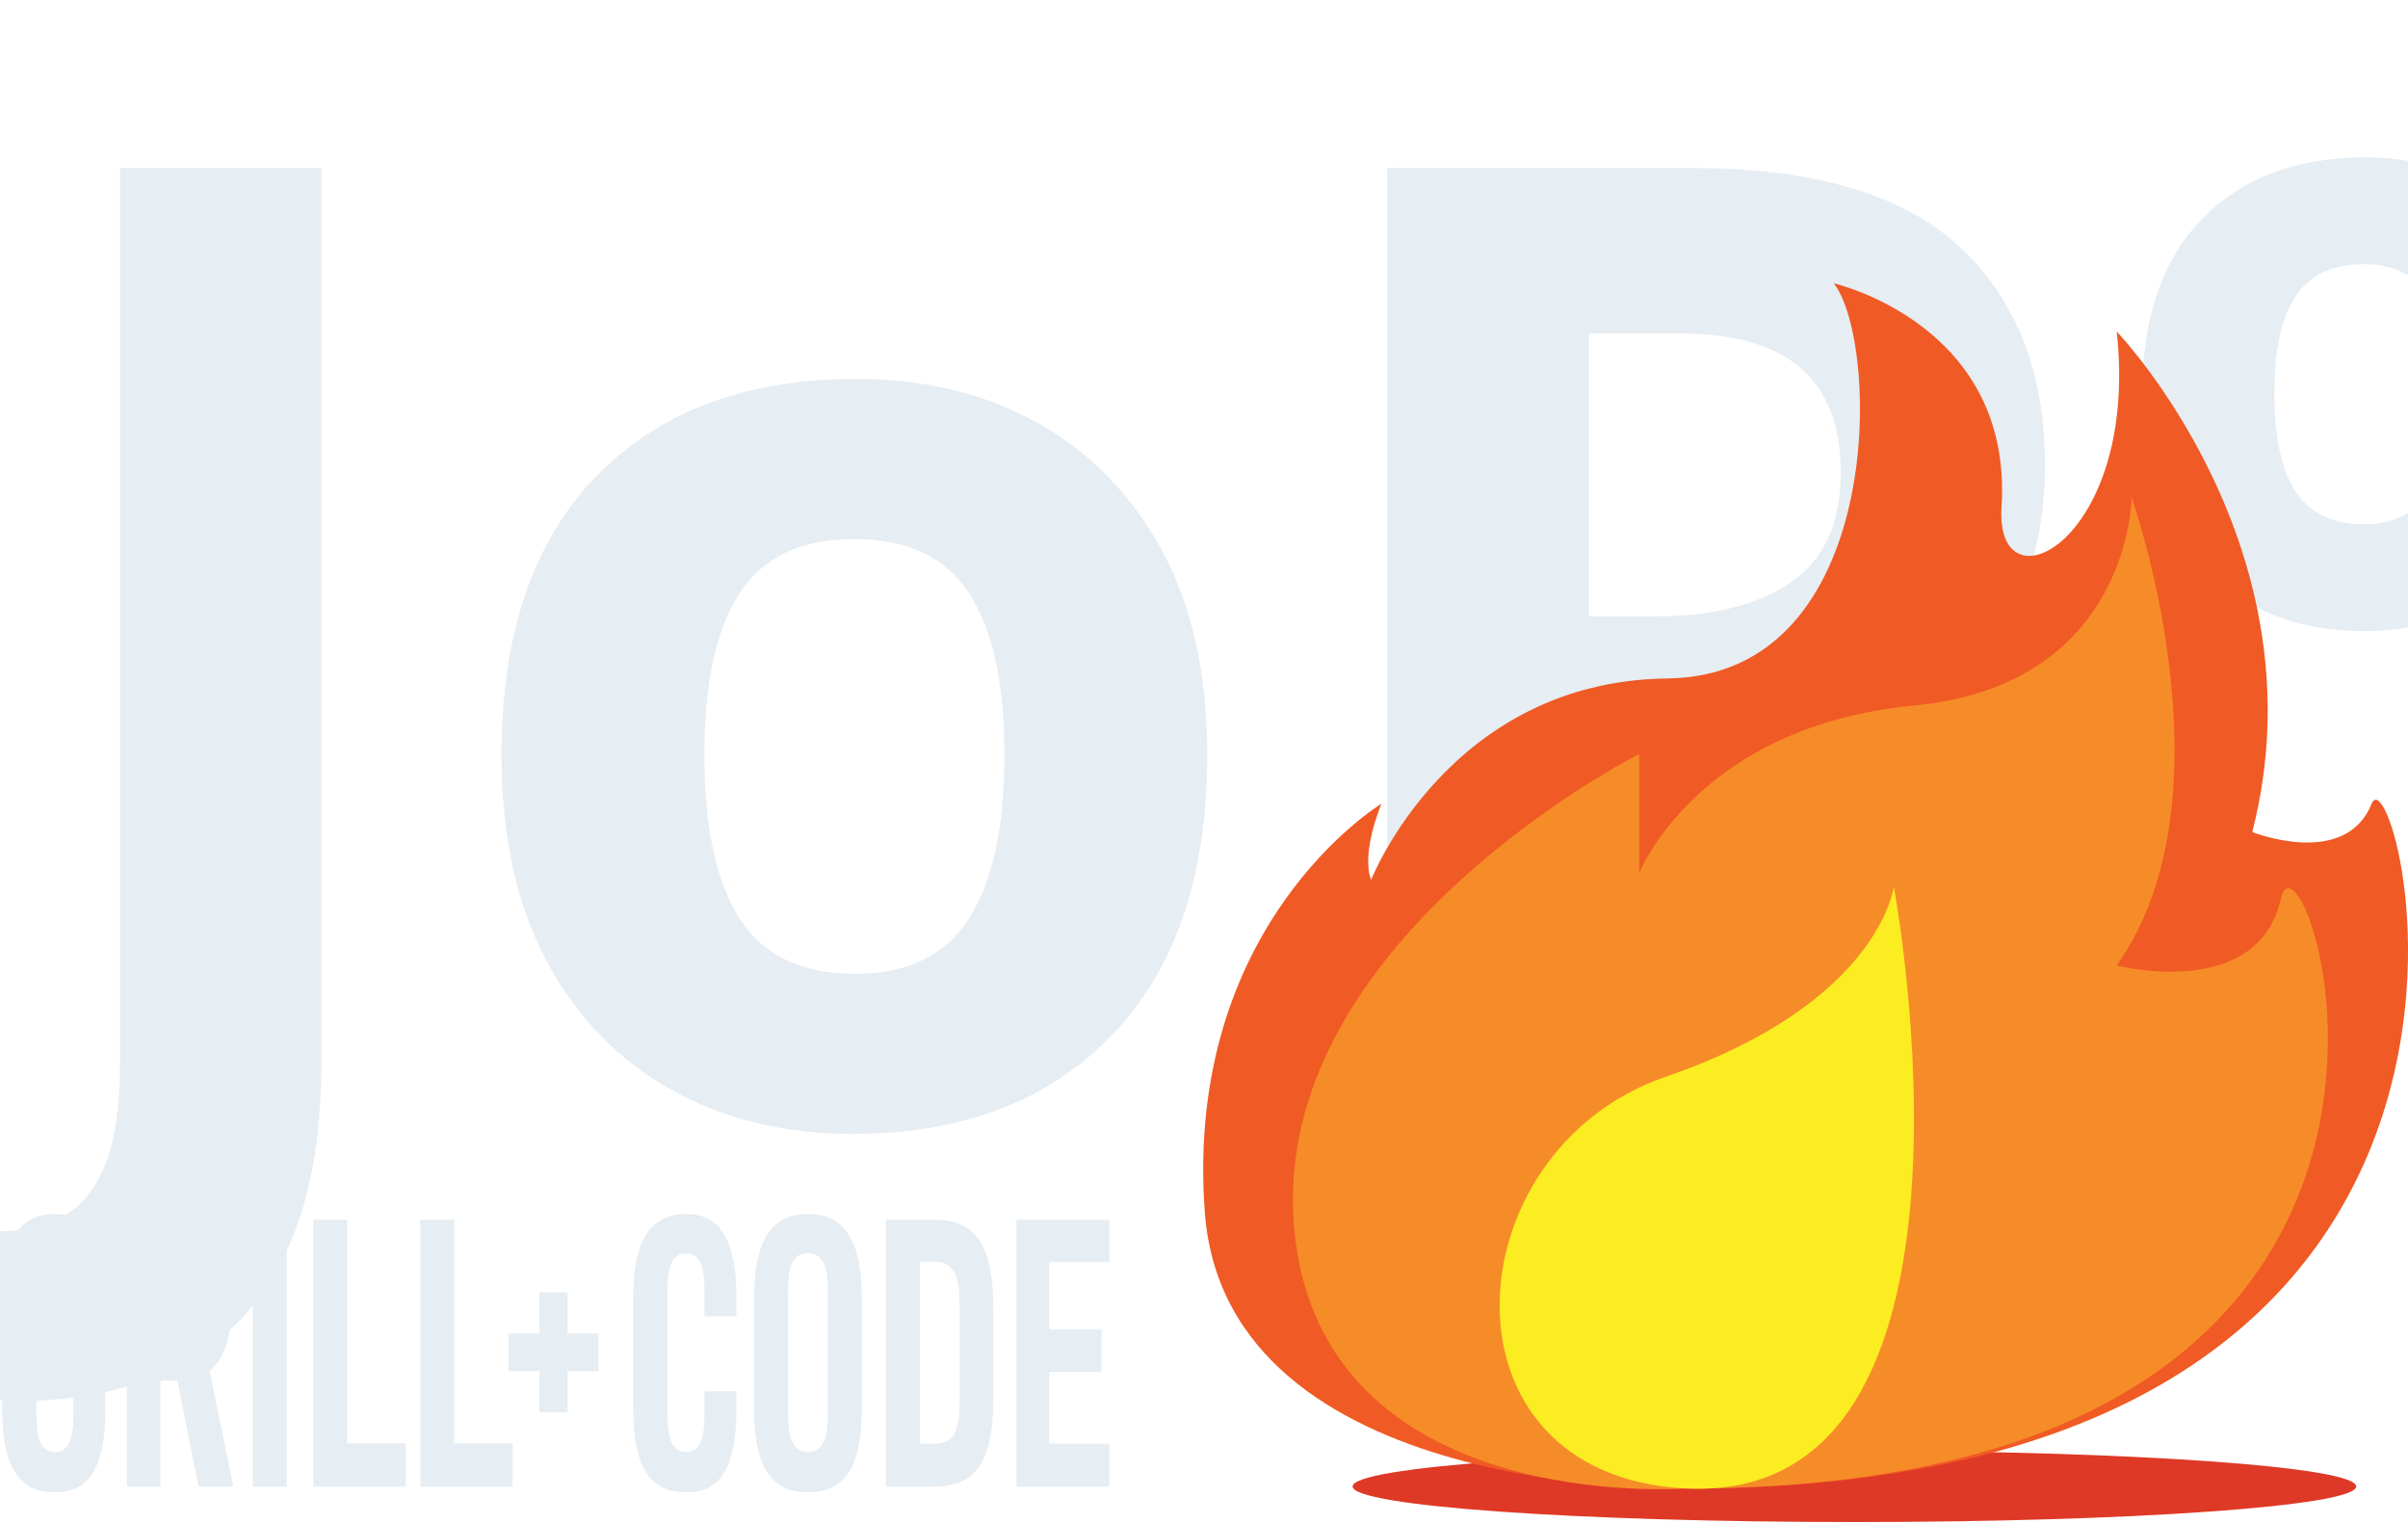
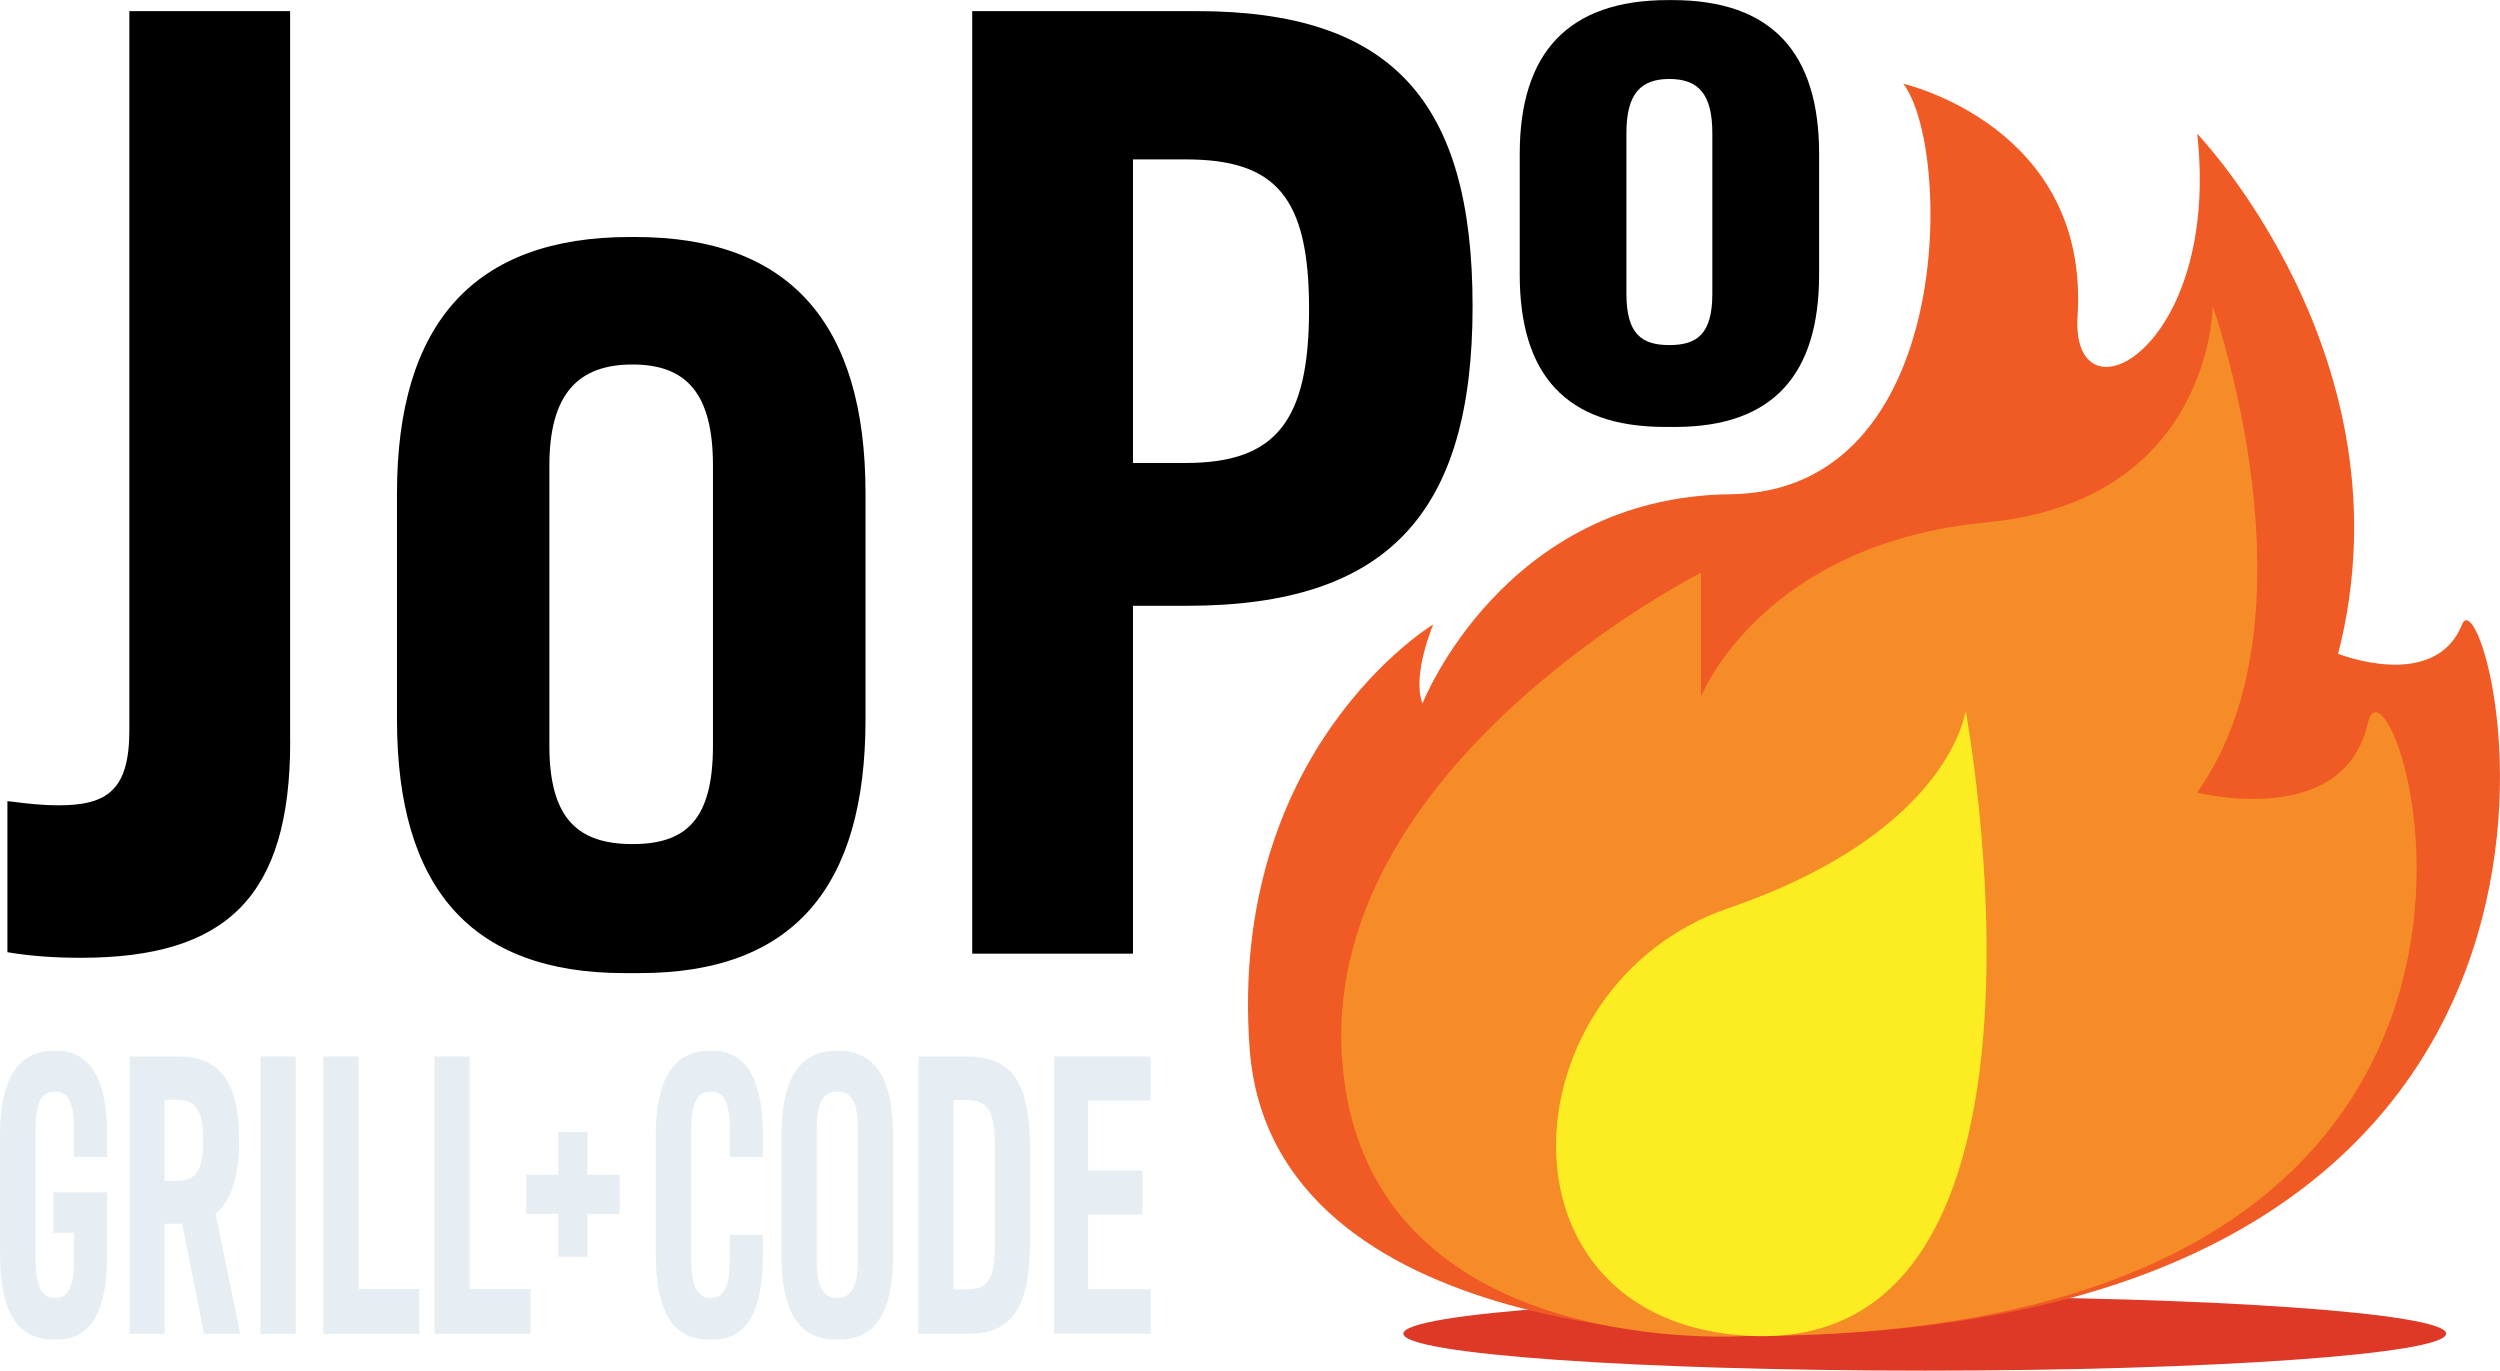
- <svg xmlns="http://www.w3.org/2000/svg" id="Layer_1" viewBox="0 0 310.49 196.23">
+ <svg xmlns="http://www.w3.org/2000/svg" id="Layer_1" viewBox="0 0 310.22 170.08">
  <defs>
-     <style>.cls-1{fill:#e6edf3;}.cls-2{fill:#de3926;}.cls-3{fill:#f05a24;}.cls-4{fill:#f68c28;}.cls-5{fill:#fbed21;}.cls-6{fill:#e6edf3;font-family:AntarcticanHeadline-Semibold, 'Antarctican Headline';font-size:172px;font-weight:600;}</style>
+     <style>.cls-1{fill:#e6edf3;}.cls-2{fill:#de3926;}.cls-3{fill:#f05a24;}.cls-4{fill:#f68c28;}.cls-5{fill:#fbed21;}</style>
  </defs>
-   <text class="cls-6" transform="translate(0 144.48)">
-     <tspan x="0" y="0">JoPº</tspan>
-   </text>
-   <ellipse class="cls-2" cx="239.11" cy="191.64" rx="64.7" ry="4.59" />
-   <path class="cls-3" d="M217.32,191.9s-59.3,1.5-61.98-35.71c-2.68-37.2,22.79-52.57,22.79-52.57,0,0-2.68,6.27-1.34,9.82,0,0,10.05-25.65,38.21-25.97s27.48-43.25,21.45-50.94c0,0,23.14,5.25,21.63,28.84-.88,13.8,17.81,4.34,14.85-22.63,0,0,26.87,27.99,17.48,64.53,0,0,12,4.78,15.38-3.64,3.39-8.42,29.14,88.28-88.47,88.28Z" />
-   <path class="cls-4" d="M217.32,191.9s-47.06,3.62-50.44-33.47,44.48-61.22,44.48-61.22v15.36s7.46-18.93,35.43-21.61,28.06-26.84,28.06-26.84c0,0,13.66,38.46-1.93,60.36,0,0,18.19,4.68,21.18-8.61,3-13.29,33.33,76.04-76.79,76.04Z" />
-   <path class="cls-5" d="M244.19,114.32s14.96,79.74-26.87,77.58c-32.8-1.69-30.22-43.55-2.58-53.06,27.65-9.51,29.45-24.52,29.45-24.52Z" />
-   <path class="cls-1" d="M.28,181.79v-14.67c0-7.13,2.26-10.58,6.67-10.58h.3c4.22,0,6.33,3.44,6.33,10.58v2.58h-4.11v-3.29c0-3.49-.72-4.81-2.37-4.81s-2.41,1.32-2.41,4.81v15.89c0,3.44.72,4.91,2.41,4.91s2.37-1.47,2.37-4.91v-3.19h-2.56v-5.01h6.67v7.69c0,6.98-1.92,10.58-6.25,10.58h-.45c-4.56,0-6.59-3.59-6.59-10.58Z" />
-   <path class="cls-1" d="M25.59,191.65l-2.71-13.66h-2.19v13.66h-4.33v-34.41h6.07c5.27,0,7.5,3.39,7.5,10.22.04,4.91-1.05,7.69-2.9,9.31l3.05,14.88h-4.48ZM22.24,172.68c2.41,0,3.24-1.32,3.24-5.01s-.83-5.06-3.24-5.06h-1.54v10.07h1.54Z" />
-   <path class="cls-1" d="M36.97,191.65h-4.37v-34.41h4.37v34.41Z" />
-   <path class="cls-1" d="M44.77,186.09h7.54v5.57h-11.91v-34.41h4.37v28.84Z" />
-   <path class="cls-1" d="M58.56,186.09h7.54v5.57h-11.91v-34.41h4.37v28.84Z" />
-   <path class="cls-1" d="M69.56,176.78h-3.99v-4.86h3.99v-5.31h3.62v5.31h3.99v4.86h-3.99v5.31h-3.62v-5.31Z" />
-   <path class="cls-1" d="M81.65,181.79v-14.67c0-7.13,2.26-10.58,6.67-10.58h.3c4.22,0,6.33,3.44,6.33,10.58v2.58h-4.11v-3.29c0-3.49-.72-4.81-2.37-4.81s-2.41,1.32-2.41,4.81v15.89c0,3.44.72,4.91,2.41,4.91s2.37-1.47,2.37-4.91v-2.93h4.11v2.43c0,6.98-1.92,10.58-6.25,10.58h-.45c-4.56,0-6.59-3.59-6.59-10.58Z" />
-   <path class="cls-1" d="M97.25,181.79v-14.67c0-7.13,2.26-10.58,6.78-10.58h.3c4.52,0,6.78,3.44,6.78,10.58v14.67c0,6.98-2.03,10.58-6.71,10.58h-.45c-4.63,0-6.71-3.59-6.71-10.58ZM106.74,182.29v-15.89c0-3.49-.75-4.81-2.56-4.81s-2.56,1.32-2.56,4.81v15.89c0,3.44.75,4.91,2.56,4.91s2.56-1.47,2.56-4.91Z" />
-   <path class="cls-1" d="M114.23,157.25h6.1c5.61,0,7.76,3.39,7.76,11.54v11.38c0,8.04-2.15,11.49-7.57,11.49h-6.29v-34.41ZM120.26,186.14c2.64,0,3.47-1.32,3.47-5.41v-12.45c0-4.2-.83-5.62-3.47-5.62h-1.66v23.48h1.66Z" />
-   <path class="cls-1" d="M131.07,157.25h11.98v5.46h-7.76v8.7h6.74v5.46h-6.74v9.26h7.76v5.52h-11.98v-34.41Z" />
+   <path d="M36.01,92.02c0,19.26-7.91,26.83-25.97,26.83-2.92,0-6.02-.17-9.12-.69v-18.75c2.75.34,4.3.52,6.36.52,6.02,0,8.77-1.89,8.77-9.29V1.38h19.95v90.64Z" />
+   <path d="M49.26,89.27v-28.04c0-21.16,9.63-31.82,28.9-31.82h.69c19.09,0,28.55,10.66,28.55,31.82v28.04c0,20.81-8.94,31.48-28.04,31.48h-1.89c-19.09,0-28.21-10.66-28.21-31.48ZM88.47,92.53v-34.74c0-8.94-3.27-12.56-9.98-12.56s-10.32,3.61-10.32,12.56v34.74c0,9.12,3.61,12.21,10.32,12.21s9.98-3.1,9.98-12.21Z" />
+   <path d="M120.64,1.38h27.86c24.08,0,34.23,11.01,34.23,36.64s-10.49,37.15-35.43,37.15h-6.71v43.17h-19.95V1.38ZM147.13,57.45c11.18,0,15.31-5.16,15.31-19.09s-4.13-18.58-15.31-18.58h-6.54v37.67h6.54Z" />
+   <path d="M188.58,34.06v-14.96c0-12.56,6.02-19.09,18.4-19.09h.52c12.38,0,18.23,6.54,18.23,19.09v14.96c0,12.38-5.68,18.92-17.89,18.92h-1.2c-12.38,0-18.06-6.54-18.06-18.92ZM212.48,36.46v-19.95c0-4.82-1.72-6.71-5.33-6.71s-5.33,1.89-5.33,6.71v19.95c0,4.99,1.89,6.36,5.33,6.36s5.33-1.38,5.33-6.36Z" />
+   <ellipse class="cls-2" cx="238.84" cy="165.49" rx="64.7" ry="4.59" />
+   <path class="cls-3" d="M217.04,165.76s-59.3,1.5-61.98-35.71c-2.68-37.2,22.79-52.57,22.79-52.57,0,0-2.68,6.27-1.34,9.82,0,0,10.05-25.65,38.21-25.97s27.48-43.25,21.45-50.94c0,0,23.14,5.25,21.63,28.84-.88,13.8,17.81,4.34,14.85-22.63,0,0,26.87,27.99,17.48,64.53,0,0,12,4.78,15.38-3.64,3.39-8.42,29.14,88.28-88.47,88.28Z" />
+   <path class="cls-4" d="M217.04,165.76s-47.06,3.62-50.44-33.47,44.48-61.22,44.48-61.22v15.36s7.46-18.93,35.43-21.61,28.06-26.84,28.06-26.84c0,0,13.66,38.46-1.93,60.36,0,0,18.19,4.68,21.18-8.61,3-13.29,33.33,76.04-76.79,76.04Z" />
+   <path class="cls-5" d="M243.91,88.18s14.96,79.74-26.87,77.58c-32.8-1.69-30.22-43.55-2.58-53.06,27.65-9.51,29.45-24.52,29.45-24.52Z" />
+   <path class="cls-1" d="M0,155.64v-14.67c0-7.13,2.26-10.58,6.67-10.58h.3c4.22,0,6.33,3.44,6.33,10.58v2.58h-4.11v-3.29c0-3.49-.72-4.81-2.37-4.81s-2.41,1.32-2.41,4.81v15.89c0,3.44.72,4.91,2.41,4.91s2.37-1.47,2.37-4.91v-3.19h-2.56v-5.01h6.67v7.69c0,6.98-1.92,10.58-6.25,10.58h-.45c-4.56,0-6.59-3.59-6.59-10.58Z" />
+   <path class="cls-1" d="M25.32,165.51l-2.71-13.66h-2.19v13.66h-4.33v-34.41h6.07c5.27,0,7.5,3.39,7.5,10.22.04,4.91-1.05,7.69-2.9,9.31l3.05,14.88h-4.48ZM21.96,146.53c2.41,0,3.24-1.32,3.24-5.01s-.83-5.06-3.24-5.06h-1.54v10.07h1.54Z" />
+   <path class="cls-1" d="M36.69,165.51h-4.37v-34.41h4.37v34.41Z" />
+   <path class="cls-1" d="M44.49,159.94h7.54v5.57h-11.91v-34.41h4.37v28.84Z" />
+   <path class="cls-1" d="M58.28,159.94h7.54v5.57h-11.91v-34.41h4.37v28.84Z" />
+   <path class="cls-1" d="M69.28,150.63h-3.99v-4.86h3.99v-5.31h3.62v5.31h3.99v4.86h-3.99v5.31h-3.62v-5.31Z" />
+   <path class="cls-1" d="M81.37,155.64v-14.67c0-7.13,2.26-10.58,6.67-10.58h.3c4.22,0,6.33,3.44,6.33,10.58v2.58h-4.11v-3.29c0-3.49-.72-4.81-2.37-4.81s-2.41,1.32-2.41,4.81v15.89c0,3.44.72,4.91,2.41,4.91s2.37-1.47,2.37-4.91v-2.93h4.11v2.43c0,6.98-1.92,10.58-6.25,10.58h-.45c-4.56,0-6.59-3.59-6.59-10.58Z" />
+   <path class="cls-1" d="M96.97,155.64v-14.67c0-7.13,2.26-10.58,6.78-10.58h.3c4.52,0,6.78,3.44,6.78,10.58v14.67c0,6.98-2.03,10.58-6.71,10.58h-.45c-4.63,0-6.71-3.59-6.71-10.58ZM106.46,156.15v-15.89c0-3.49-.75-4.81-2.56-4.81s-2.56,1.32-2.56,4.81v15.89c0,3.44.75,4.91,2.56,4.91s2.56-1.47,2.56-4.91Z" />
+   <path class="cls-1" d="M113.96,131.1h6.1c5.61,0,7.76,3.39,7.76,11.54v11.38c0,8.04-2.15,11.49-7.57,11.49h-6.29v-34.41ZM119.98,159.99c2.64,0,3.47-1.32,3.47-5.41v-12.45c0-4.2-.83-5.62-3.47-5.62h-1.66v23.48h1.66Z" />
+   <path class="cls-1" d="M130.8,131.1h11.98v5.46h-7.76v8.7h6.74v5.46h-6.74v9.26h7.76v5.52h-11.98v-34.41Z" />
</svg>
